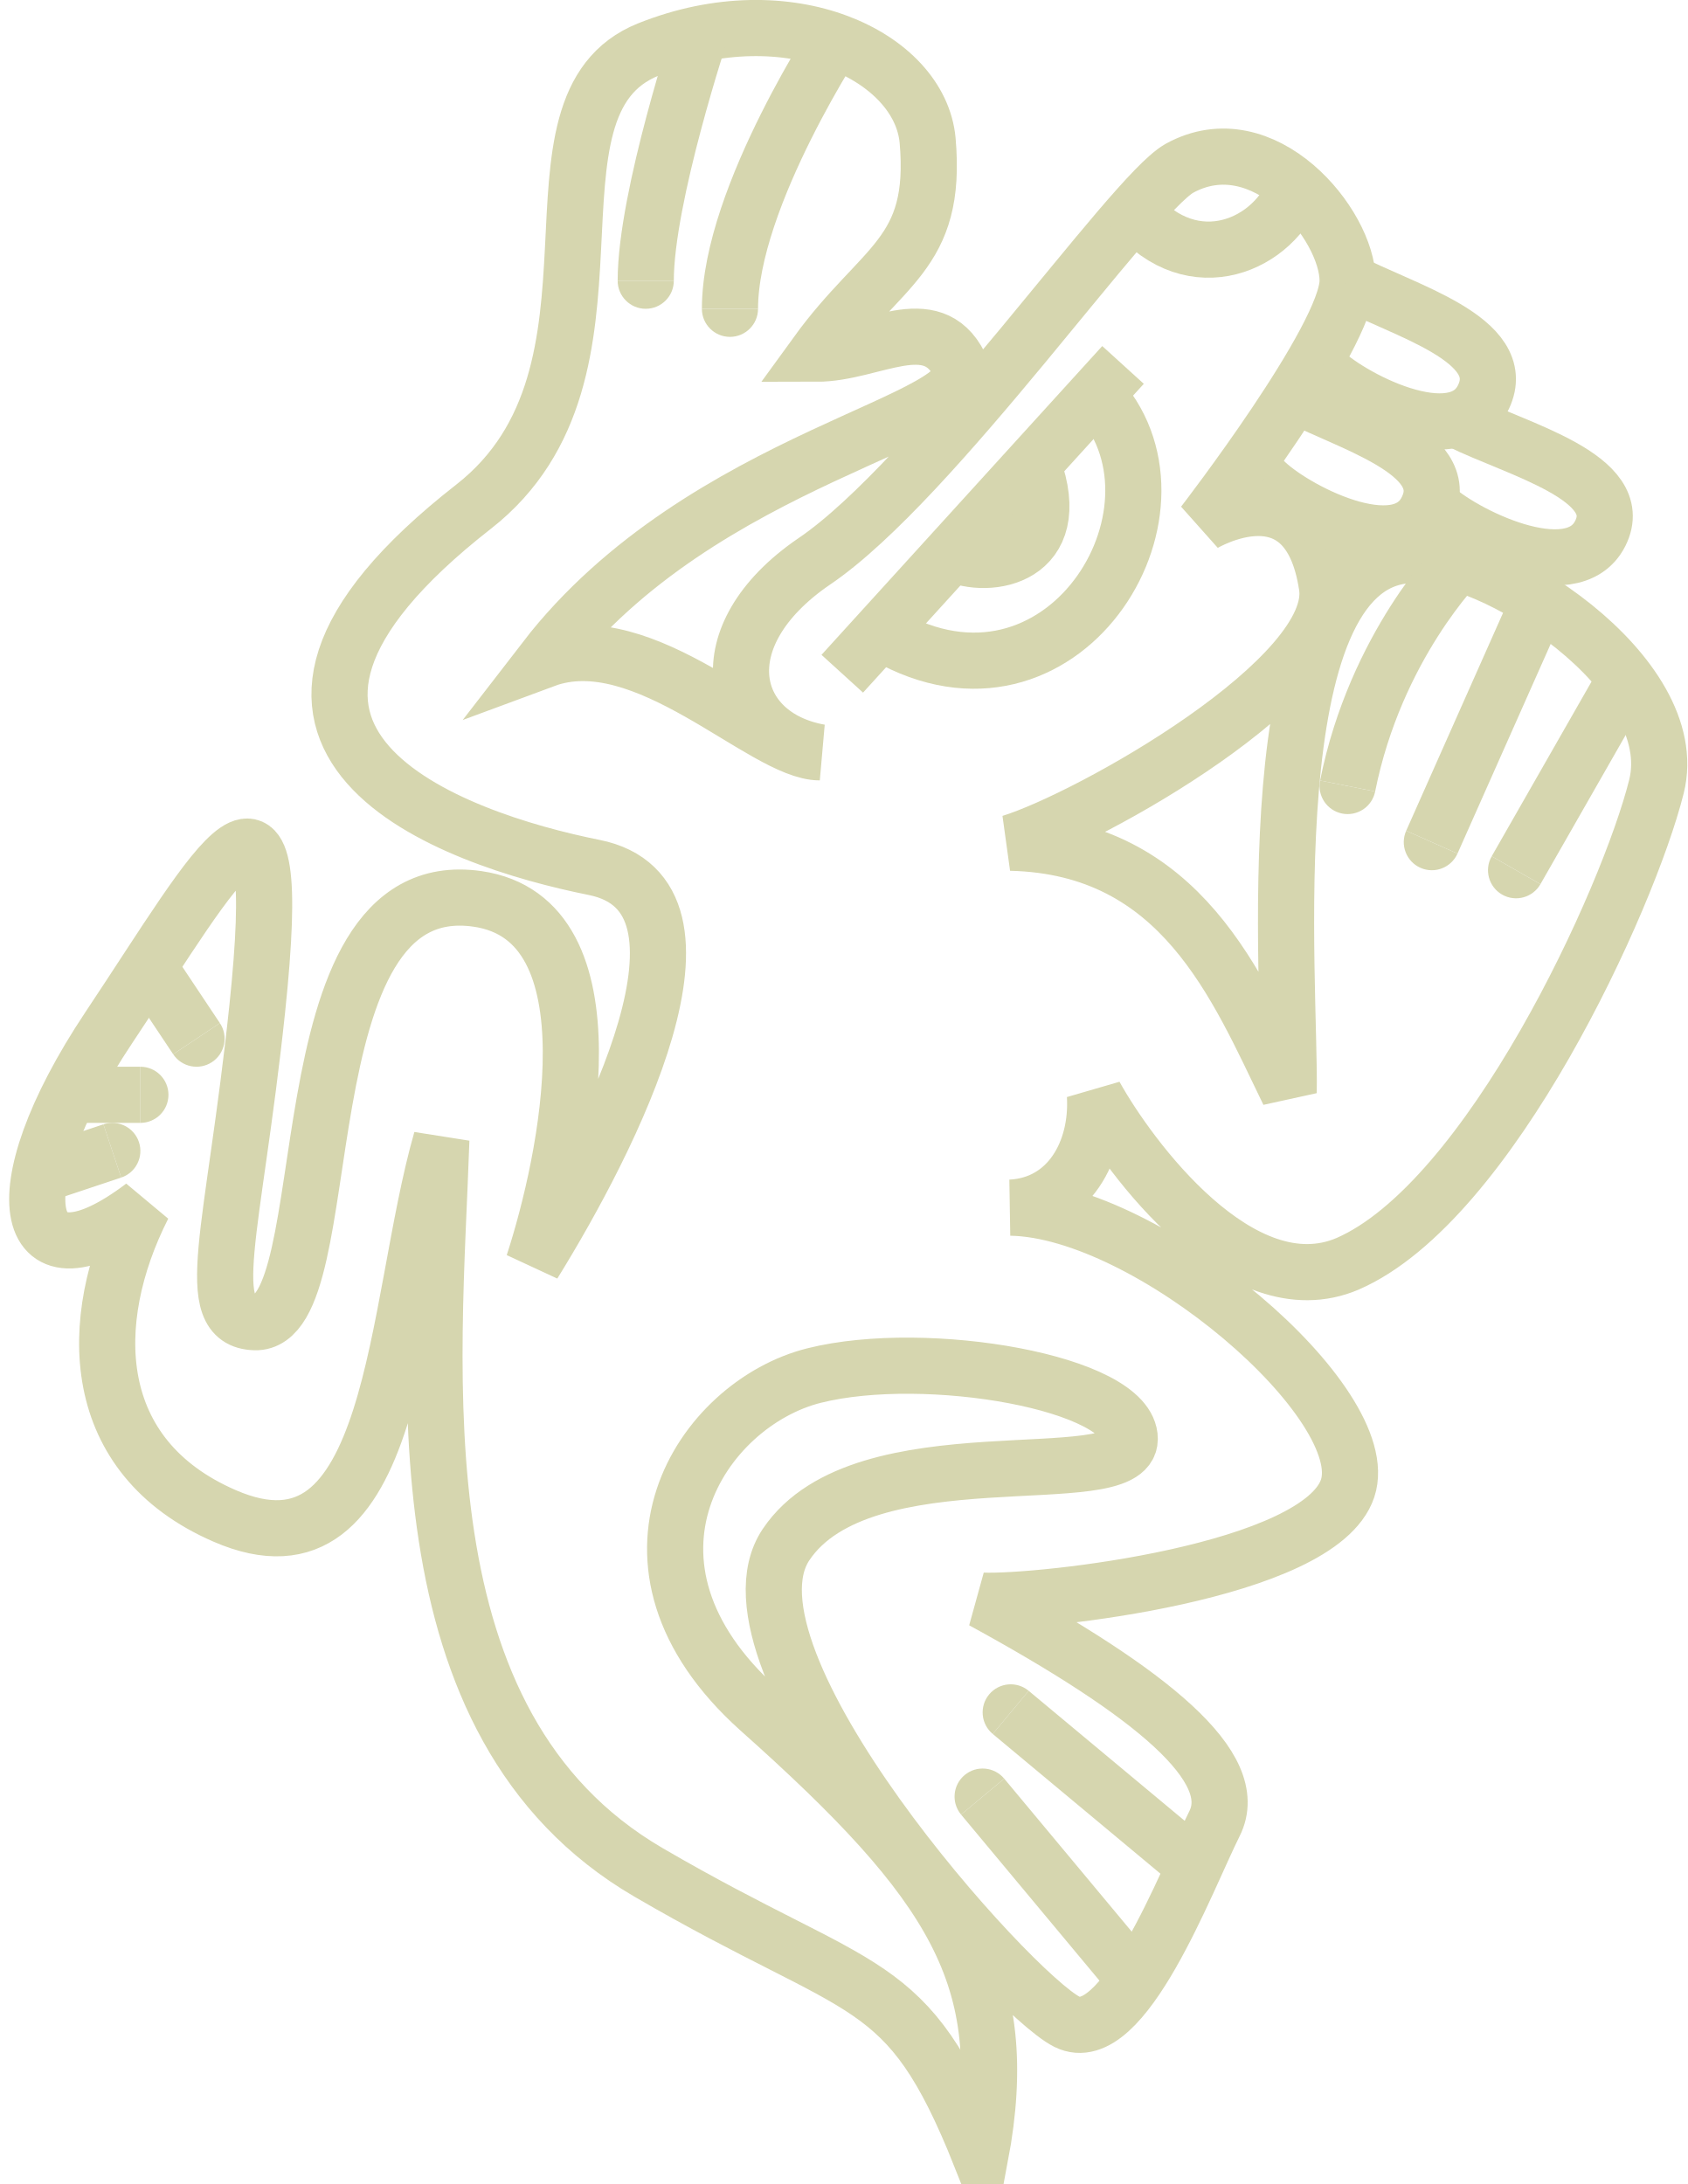
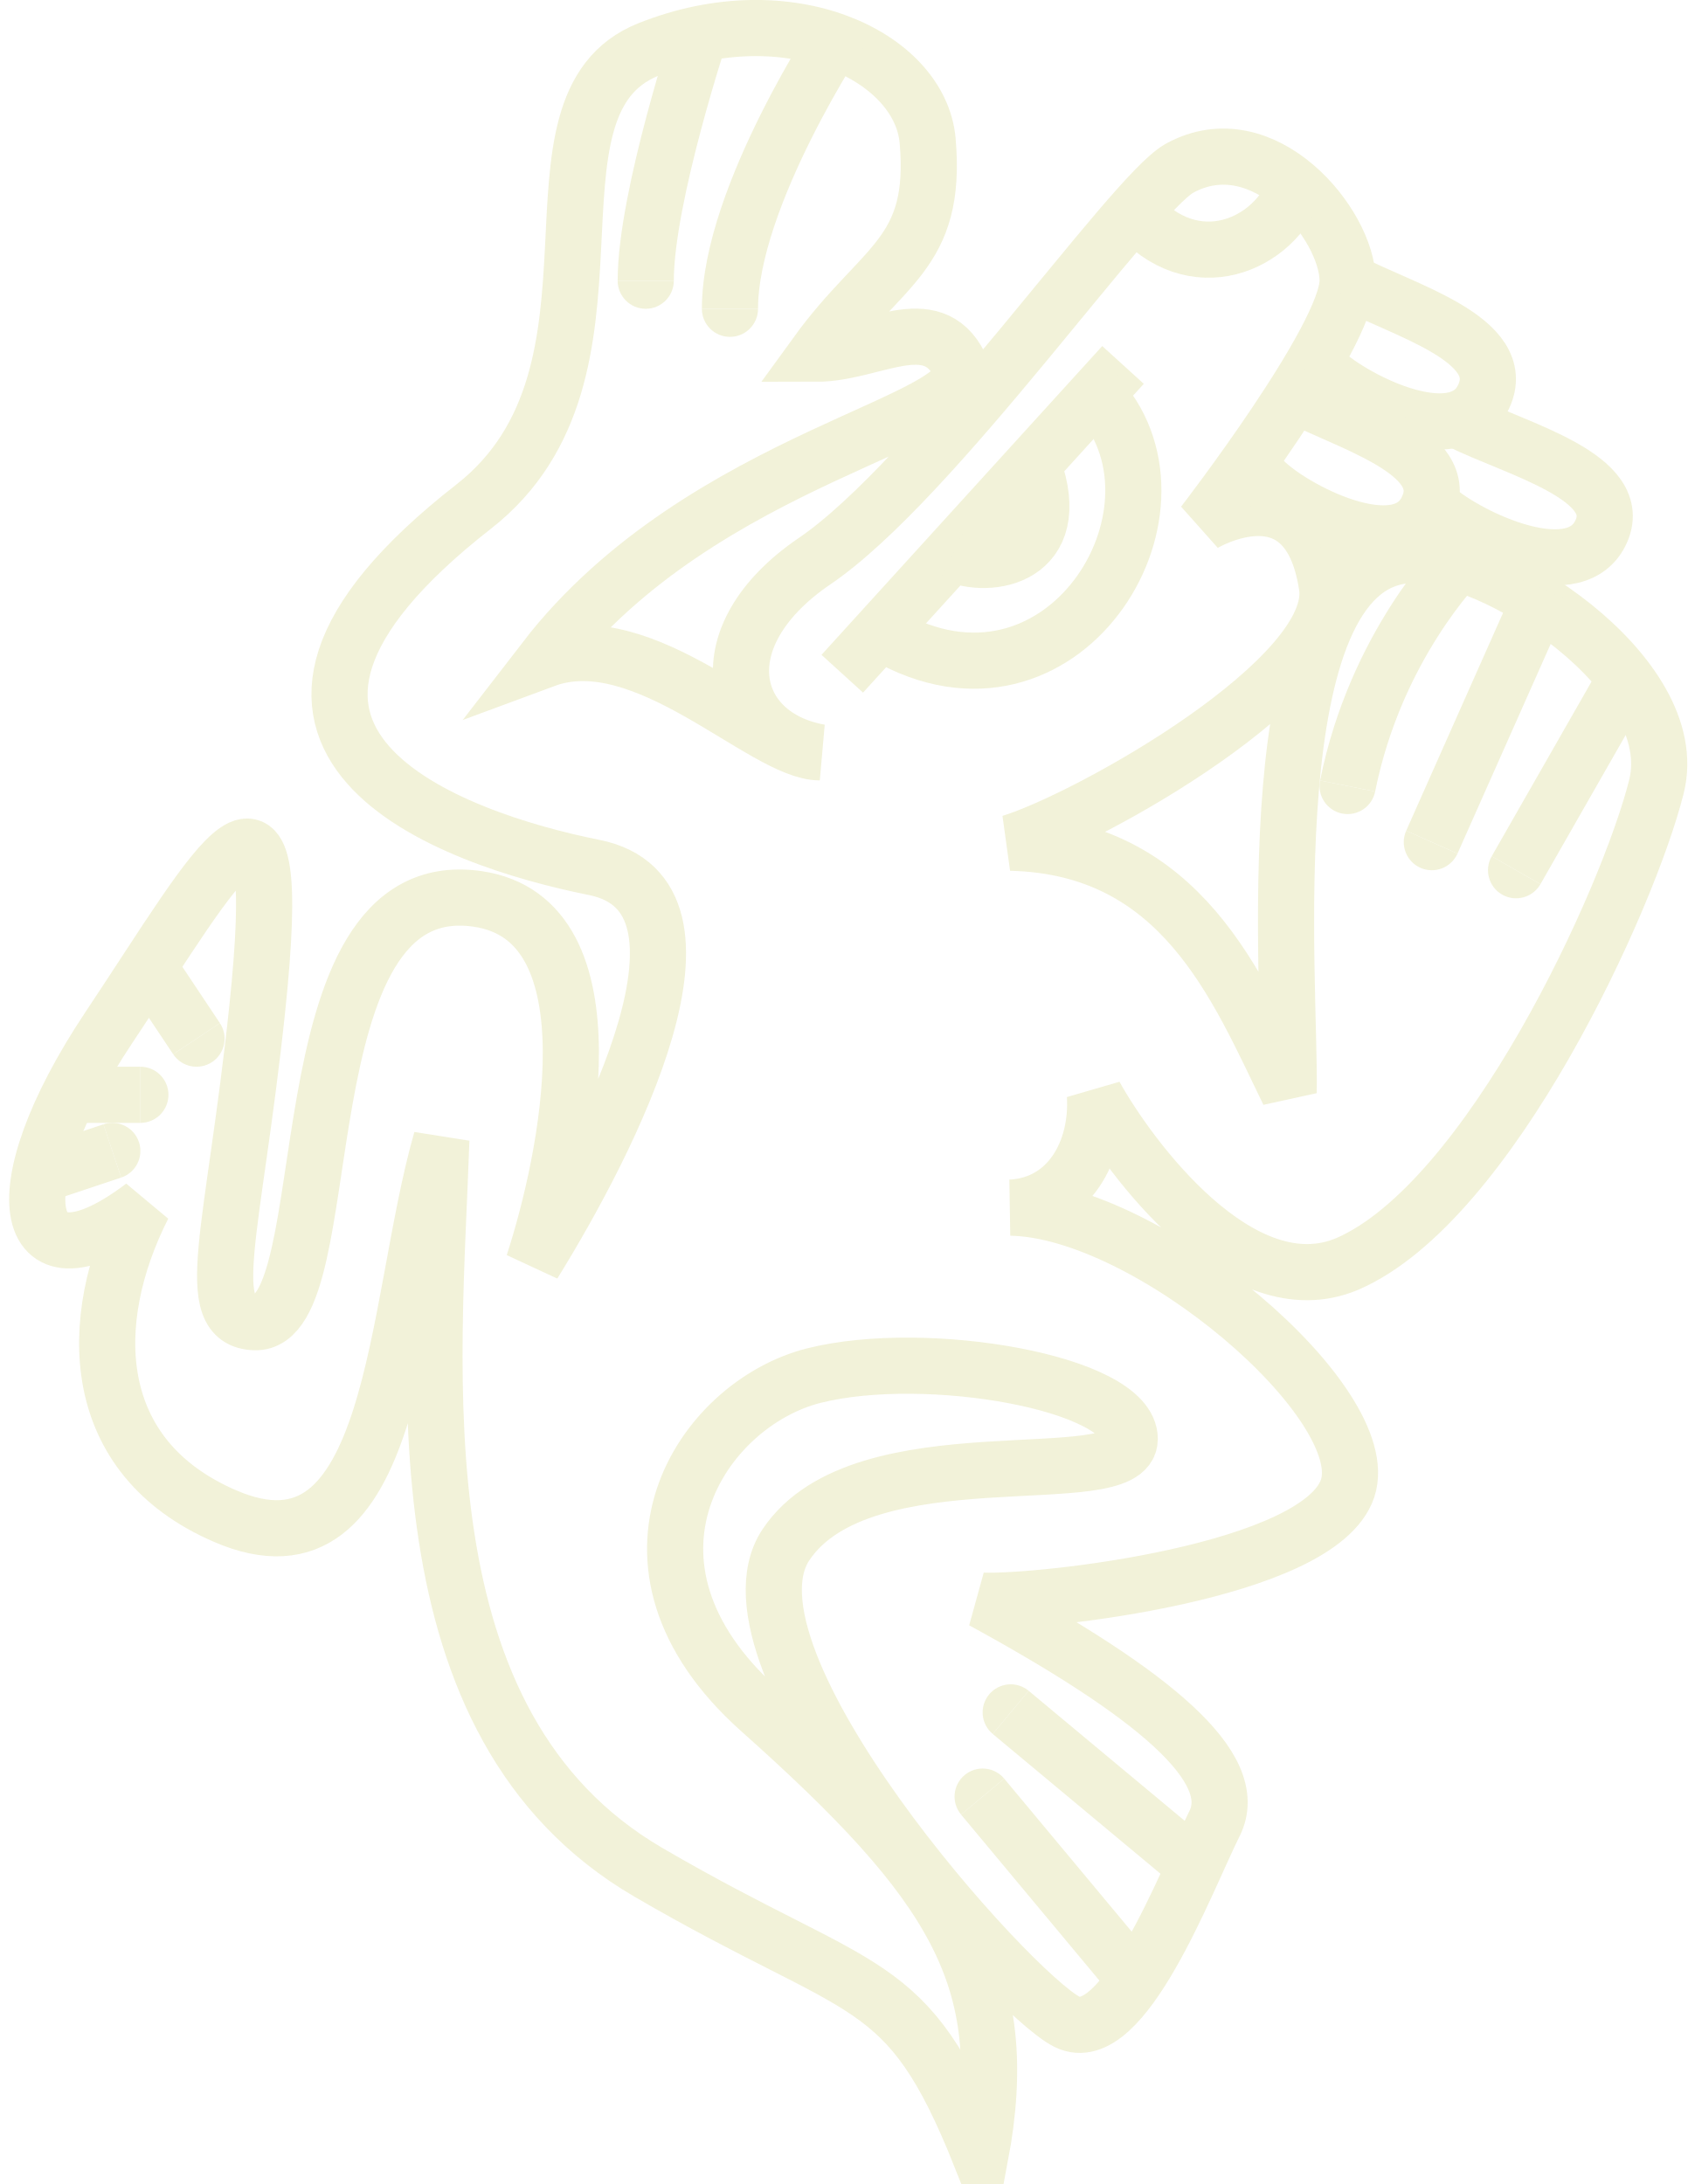
<svg xmlns="http://www.w3.org/2000/svg" fill="none" style="-webkit-print-color-adjust:exact" viewBox="-.5 -.5 30.05 38.9">
  <path d="M14 24c-2 .5-3.89 3.34-.98 5.95 3.48 3.1 4.53 4.78 3.94 7.95-1.32-3.3-2.03-2.79-5.91-5.05-4.53-2.64-3.83-8.93-3.69-13.05-.85 2.96-.78 8.04-3.86 6.7-2.42-1.05-2.5-3.45-1.45-5.52-2.15 1.63-2.61-.18-.61-3.18s3.16-5.28 2.64-.32c-.42 3.97-1.02 5.54-.04 5.57 1.59.05.4-8.05 3.96-7.54 2.52.36 1.59 4.69 1 6.5 1.38-2.23 3.58-6.56 1.08-7.06s-7.52-2.23-2.14-6.43c3.06-2.4.61-7.14 3.11-8.14 2.5-1 4.83.12 4.97 1.62.18 2.05-.82 2.2-1.98 3.8 1 0 2.05-.8 2.55.2s-4.56 1.58-7.39 5.25c1.78-.66 3.9 1.65 4.9 1.65-1.63-.29-2.06-2.06-.1-3.4 2.13-1.44 5.63-6.5 6.5-7 1.5-.83 3 1 3 2s-2.57 4.33-2.57 4.33 1.86-1.12 2.2 1.1c.27 1.63-4.23 4.15-5.63 4.58 3.04.07 4.03 2.56 4.95 4.45.04-1.87-.64-9.39 2.12-9.57 1.5-.1 4.93 2.12 4.43 4.12s-2.97 7.4-5.5 8.5c-1.9.81-3.89-1.9-4.5-3 .06 1-.47 1.95-1.5 2 2.47.04 6.5 3.5 6 5s-5.48 2.04-6.5 2c3.02 1.65 4.63 2.97 4.13 3.97s-1.63 4.03-2.63 3.53c-1-.5-6.36-6.48-5-8.5 1.37-2.04 6.12-.88 6.12-1.88 0-1-3.62-1.63-5.62-1.13Z" />
-   <path stroke="#d6d6af" d="M14 24c-2 .5-3.89 3.34-.98 5.95 3.48 3.1 4.53 4.78 3.94 7.95-1.32-3.3-2.03-2.79-5.91-5.05-4.53-2.64-3.83-8.93-3.69-13.05-.85 2.96-.78 8.04-3.86 6.7-2.42-1.05-2.5-3.45-1.45-5.52-2.15 1.63-2.61-.18-.61-3.18s3.16-5.28 2.64-.32c-.42 3.97-1.02 5.54-.04 5.57 1.59.05.4-8.05 3.96-7.54 2.52.36 1.59 4.69 1 6.5 1.38-2.23 3.58-6.56 1.08-7.06s-7.52-2.23-2.14-6.43c3.06-2.4.61-7.14 3.11-8.14 2.5-1 4.83.12 4.97 1.62.18 2.05-.82 2.2-1.98 3.8 1 0 2.05-.8 2.55.2s-4.56 1.58-7.39 5.25c1.78-.66 3.9 1.65 4.9 1.65-1.63-.29-2.06-2.06-.1-3.4 2.13-1.44 5.63-6.5 6.5-7 1.5-.83 3 1 3 2s-2.57 4.33-2.57 4.33 1.86-1.12 2.2 1.1c.27 1.63-4.23 4.15-5.63 4.58 3.04.07 4.03 2.56 4.95 4.45.04-1.87-.64-9.39 2.12-9.57 1.5-.1 4.93 2.12 4.43 4.12s-2.97 7.4-5.5 8.5c-1.9.81-3.89-1.9-4.5-3 .06 1-.47 1.95-1.5 2 2.47.04 6.5 3.5 6 5s-5.48 2.04-6.5 2c3.02 1.65 4.63 2.97 4.13 3.97s-1.63 4.03-2.63 3.53c-1-.5-6.36-6.48-5-8.5 1.37-2.04 6.12-.88 6.12-1.88 0-1-3.62-1.63-5.62-1.13Z" />
+   <path stroke="#F2F2D9" d="M14 24c-2 .5-3.89 3.34-.98 5.95 3.48 3.1 4.53 4.78 3.94 7.95-1.32-3.3-2.03-2.79-5.91-5.05-4.53-2.64-3.83-8.93-3.69-13.05-.85 2.96-.78 8.04-3.86 6.7-2.42-1.05-2.5-3.45-1.45-5.52-2.15 1.63-2.61-.18-.61-3.18s3.16-5.28 2.64-.32c-.42 3.97-1.02 5.54-.04 5.57 1.59.05.4-8.05 3.96-7.54 2.52.36 1.59 4.69 1 6.5 1.38-2.23 3.58-6.56 1.08-7.06s-7.52-2.23-2.14-6.43c3.06-2.4.61-7.14 3.11-8.14 2.5-1 4.83.12 4.97 1.62.18 2.05-.82 2.2-1.98 3.8 1 0 2.05-.8 2.55.2s-4.56 1.58-7.39 5.25c1.78-.66 3.9 1.65 4.9 1.65-1.63-.29-2.06-2.06-.1-3.4 2.13-1.44 5.63-6.5 6.5-7 1.5-.83 3 1 3 2s-2.57 4.33-2.57 4.33 1.86-1.12 2.2 1.1c.27 1.63-4.23 4.15-5.63 4.58 3.04.07 4.03 2.56 4.95 4.45.04-1.87-.64-9.39 2.12-9.57 1.5-.1 4.93 2.12 4.43 4.12s-2.97 7.4-5.5 8.5c-1.9.81-3.89-1.9-4.5-3 .06 1-.47 1.95-1.5 2 2.47.04 6.5 3.5 6 5s-5.48 2.04-6.5 2c3.02 1.65 4.63 2.97 4.13 3.97s-1.63 4.03-2.63 3.53c-1-.5-6.36-6.48-5-8.5 1.37-2.04 6.12-.88 6.12-1.88 0-1-3.62-1.63-5.62-1.13Z" />
  <path d="M23.49 4.5c.97.52 2.92 1.04 2.43 2.07-.48 1.02-2.43 0-2.92-.52" />
-   <path stroke="#d6d6af" d="M23.49 4.5c.97.52 2.92 1.04 2.43 2.07-.48 1.02-2.43 0-2.92-.52" />
+   <path stroke="#F2F2D9" d="M23.49 4.5c.97.52 2.92 1.04 2.43 2.07-.48 1.02-2.43 0-2.92-.52" />
  <path d="M22.49 6.5c.97.52 2.92 1.04 2.43 2.06-.48 1.03-2.43 0-2.92-.51" />
-   <path stroke="#d6d6af" d="M22.49 6.5c.97.52 2.92 1.04 2.43 2.06-.48 1.03-2.43 0-2.92-.51" />
+   <path stroke="#F2F2D9" d="M22.49 6.5c.97.52 2.92 1.04 2.43 2.06-.48 1.03-2.43 0-2.92-.51" />
  <path d="M25.5 7c1 .5 3 1 2.5 2s-2.5 0-3-.5" />
-   <path stroke="#d6d6af" d="M25.5 7c1 .5 3 1 2.5 2s-2.5 0-3-.5" />
+   <path stroke="#F2F2D9" d="M25.5 7c1 .5 3 1 2.5 2s-2.5 0-3-.5" />
  <path d="M19.5 3c1 1.5 2.5 1 3 0" />
-   <path stroke="#d6d6af" d="M19.5 3c1 1.5 2.5 1 3 0" />
+   <path stroke="#F2F2D9" d="M19.5 3c1 1.5 2.5 1 3 0" />
  <path d="m19.5 6-5 5.5" />
-   <path stroke="#d6d6af" d="m19.5 6-5 5.5" />
+   <path stroke="#F2F2D9" d="m19.5 6-5 5.5" />
  <path d="M19 6.5c1.91 1.98-.47 6-3.57 4.4" />
-   <path stroke="#d6d6af" d="M19 6.5c1.91 1.98-.47 6-3.57 4.4" />
+   <path stroke="#F2F2D9" d="M19 6.5c1.91 1.98-.47 6-3.57 4.4" />
  <path d="M17.9 7.8c.6 1.64-.8 1.86-1.43 1.56" />
-   <path stroke="#d6d6af" d="M17.9 7.8c.6 1.64-.8 1.86-1.43 1.56" />
+   <path stroke="#F2F2D9" d="M17.9 7.8c.6 1.64-.8 1.86-1.43 1.56" />
  <path d="M12 0s-1 3-1 4.5" />
  <defs>
-     <marker id="a" fill="#d6d6af" fill-opacity="1" markerHeight="6" markerWidth="6" orient="auto-start-reverse" refX="3" refY="3" viewBox="0 0 6 6">
+     <marker id="a" fill="#F2F2D9" fill-opacity="1" markerHeight="6" markerWidth="6" orient="auto-start-reverse" refX="3" refY="3" viewBox="0 0 6 6">
      <path d="M3 2.5a.5.5 0 0 1 0 1" />
    </marker>
  </defs>
-   <path stroke="#d6d6af" marker-end="url(#a)" d="M12 0s-1 3-1 4.5" />
+   <path stroke="#F2F2D9" marker-end="url(#a)" d="M12 0s-1 3-1 4.5" />
  <path d="M14.5 0s-2 3-2 5" />
  <defs>
-     <marker id="b" fill="#d6d6af" fill-opacity="1" markerHeight="6" markerWidth="6" orient="auto-start-reverse" refX="3" refY="3" viewBox="0 0 6 6">
+     <marker id="b" fill="#F2F2D9" fill-opacity="1" markerHeight="6" markerWidth="6" orient="auto-start-reverse" refX="3" refY="3" viewBox="0 0 6 6">
      <path d="M3 2.5a.5.5 0 0 1 0 1" />
    </marker>
  </defs>
-   <path stroke="#d6d6af" marker-end="url(#b)" d="M14.5 0s-2 3-2 5" />
+   <path stroke="#F2F2D9" marker-end="url(#b)" d="M14.5 0s-2 3-2 5" />
  <path d="M25.5 9.5s-1.5 1.5-2 4" />
  <defs>
-     <marker id="c" fill="#d6d6af" fill-opacity="1" markerHeight="6" markerWidth="6" orient="auto-start-reverse" refX="3" refY="3" viewBox="0 0 6 6">
+     <marker id="c" fill="#F2F2D9" fill-opacity="1" markerHeight="6" markerWidth="6" orient="auto-start-reverse" refX="3" refY="3" viewBox="0 0 6 6">
      <path d="M3 2.5a.5.5 0 0 1 0 1" />
    </marker>
  </defs>
-   <path stroke="#d6d6af" marker-end="url(#c)" d="M25.5 9.5s-1.5 1.5-2 4" />
+   <path stroke="#F2F2D9" marker-end="url(#c)" d="M25.5 9.5s-1.5 1.5-2 4" />
  <path d="m27 10-2 4.5" />
  <defs>
-     <marker id="d" fill="#d6d6af" fill-opacity="1" markerHeight="6" markerWidth="6" orient="auto-start-reverse" refX="3" refY="3" viewBox="0 0 6 6">
+     <marker id="d" fill="#F2F2D9" fill-opacity="1" markerHeight="6" markerWidth="6" orient="auto-start-reverse" refX="3" refY="3" viewBox="0 0 6 6">
      <path d="M3 2.5a.5.5 0 0 1 0 1" />
    </marker>
  </defs>
-   <path stroke="#d6d6af" marker-end="url(#d)" d="m27 10-2 4.5" />
+   <path stroke="#F2F2D9" marker-end="url(#d)" d="m27 10-2 4.5" />
  <path d="m28.5 11.5-2 3.5" />
  <defs>
-     <marker id="e" fill="#d6d6af" fill-opacity="1" markerHeight="6" markerWidth="6" orient="auto-start-reverse" refX="3" refY="3" viewBox="0 0 6 6">
+     <marker id="e" fill="#F2F2D9" fill-opacity="1" markerHeight="6" markerWidth="6" orient="auto-start-reverse" refX="3" refY="3" viewBox="0 0 6 6">
      <path d="M3 2.5a.5.5 0 0 1 0 1" />
    </marker>
  </defs>
-   <path stroke="#d6d6af" marker-end="url(#e)" d="m28.5 11.5-2 3.5" />
+   <path stroke="#F2F2D9" marker-end="url(#e)" d="m28.5 11.5-2 3.5" />
  <path d="M2 16.5 3 18" />
  <defs>
-     <marker id="f" fill="#d6d6af" fill-opacity="1" markerHeight="6" markerWidth="6" orient="auto-start-reverse" refX="3" refY="3" viewBox="0 0 6 6">
+     <marker id="f" fill="#F2F2D9" fill-opacity="1" markerHeight="6" markerWidth="6" orient="auto-start-reverse" refX="3" refY="3" viewBox="0 0 6 6">
      <path d="M3 2.5a.5.5 0 0 1 0 1" />
    </marker>
  </defs>
-   <path stroke="#d6d6af" marker-end="url(#f)" d="M2 16.5 3 18" />
+   <path stroke="#F2F2D9" marker-end="url(#f)" d="M2 16.5 3 18" />
  <path d="M1 19h1" />
  <defs>
-     <marker id="g" fill="#d6d6af" fill-opacity="1" markerHeight="6" markerWidth="6" orient="auto-start-reverse" refX="3" refY="3" viewBox="0 0 6 6">
+     <marker id="g" fill="#F2F2D9" fill-opacity="1" markerHeight="6" markerWidth="6" orient="auto-start-reverse" refX="3" refY="3" viewBox="0 0 6 6">
      <path d="M3 2.5a.5.5 0 0 1 0 1" />
    </marker>
  </defs>
-   <path stroke="#d6d6af" marker-end="url(#g)" d="M1 19h1" />
+   <path stroke="#F2F2D9" marker-end="url(#g)" d="M1 19h1" />
  <path d="m0 20.5 1.5-.5" />
  <defs>
-     <marker id="h" fill="#d6d6af" fill-opacity="1" markerHeight="6" markerWidth="6" orient="auto-start-reverse" refX="3" refY="3" viewBox="0 0 6 6">
+     <marker id="h" fill="#F2F2D9" fill-opacity="1" markerHeight="6" markerWidth="6" orient="auto-start-reverse" refX="3" refY="3" viewBox="0 0 6 6">
      <path d="M3 2.5a.5.5 0 0 1 0 1" />
    </marker>
  </defs>
-   <path stroke="#d6d6af" marker-end="url(#h)" d="m0 20.5 1.5-.5" />
+   <path stroke="#F2F2D9" marker-end="url(#h)" d="m0 20.5 1.5-.5" />
  <path d="m20.5 32.5-3-2.5" />
  <defs>
-     <marker id="i" fill="#d6d6af" fill-opacity="1" markerHeight="6" markerWidth="6" orient="auto-start-reverse" refX="3" refY="3" viewBox="0 0 6 6">
+     <marker id="i" fill="#F2F2D9" fill-opacity="1" markerHeight="6" markerWidth="6" orient="auto-start-reverse" refX="3" refY="3" viewBox="0 0 6 6">
      <path d="M3 2.5a.5.5 0 0 1 0 1" />
    </marker>
  </defs>
-   <path stroke="#d6d6af" marker-end="url(#i)" d="m20.5 32.5-3-2.5" />
+   <path stroke="#F2F2D9" marker-end="url(#i)" d="m20.5 32.5-3-2.5" />
  <path d="m19.5 34.5-2.5-3" />
  <defs>
-     <marker id="j" fill="#d6d6af" fill-opacity="1" markerHeight="6" markerWidth="6" orient="auto-start-reverse" refX="3" refY="3" viewBox="0 0 6 6">
+     <marker id="j" fill="#F2F2D9" fill-opacity="1" markerHeight="6" markerWidth="6" orient="auto-start-reverse" refX="3" refY="3" viewBox="0 0 6 6">
      <path d="M3 2.5a.5.5 0 0 1 0 1" />
    </marker>
  </defs>
-   <path stroke="#d6d6af" marker-end="url(#j)" d="m19.5 34.5-2.5-3" />
+   <path stroke="#F2F2D9" marker-end="url(#j)" d="m19.5 34.5-2.5-3" />
</svg>
